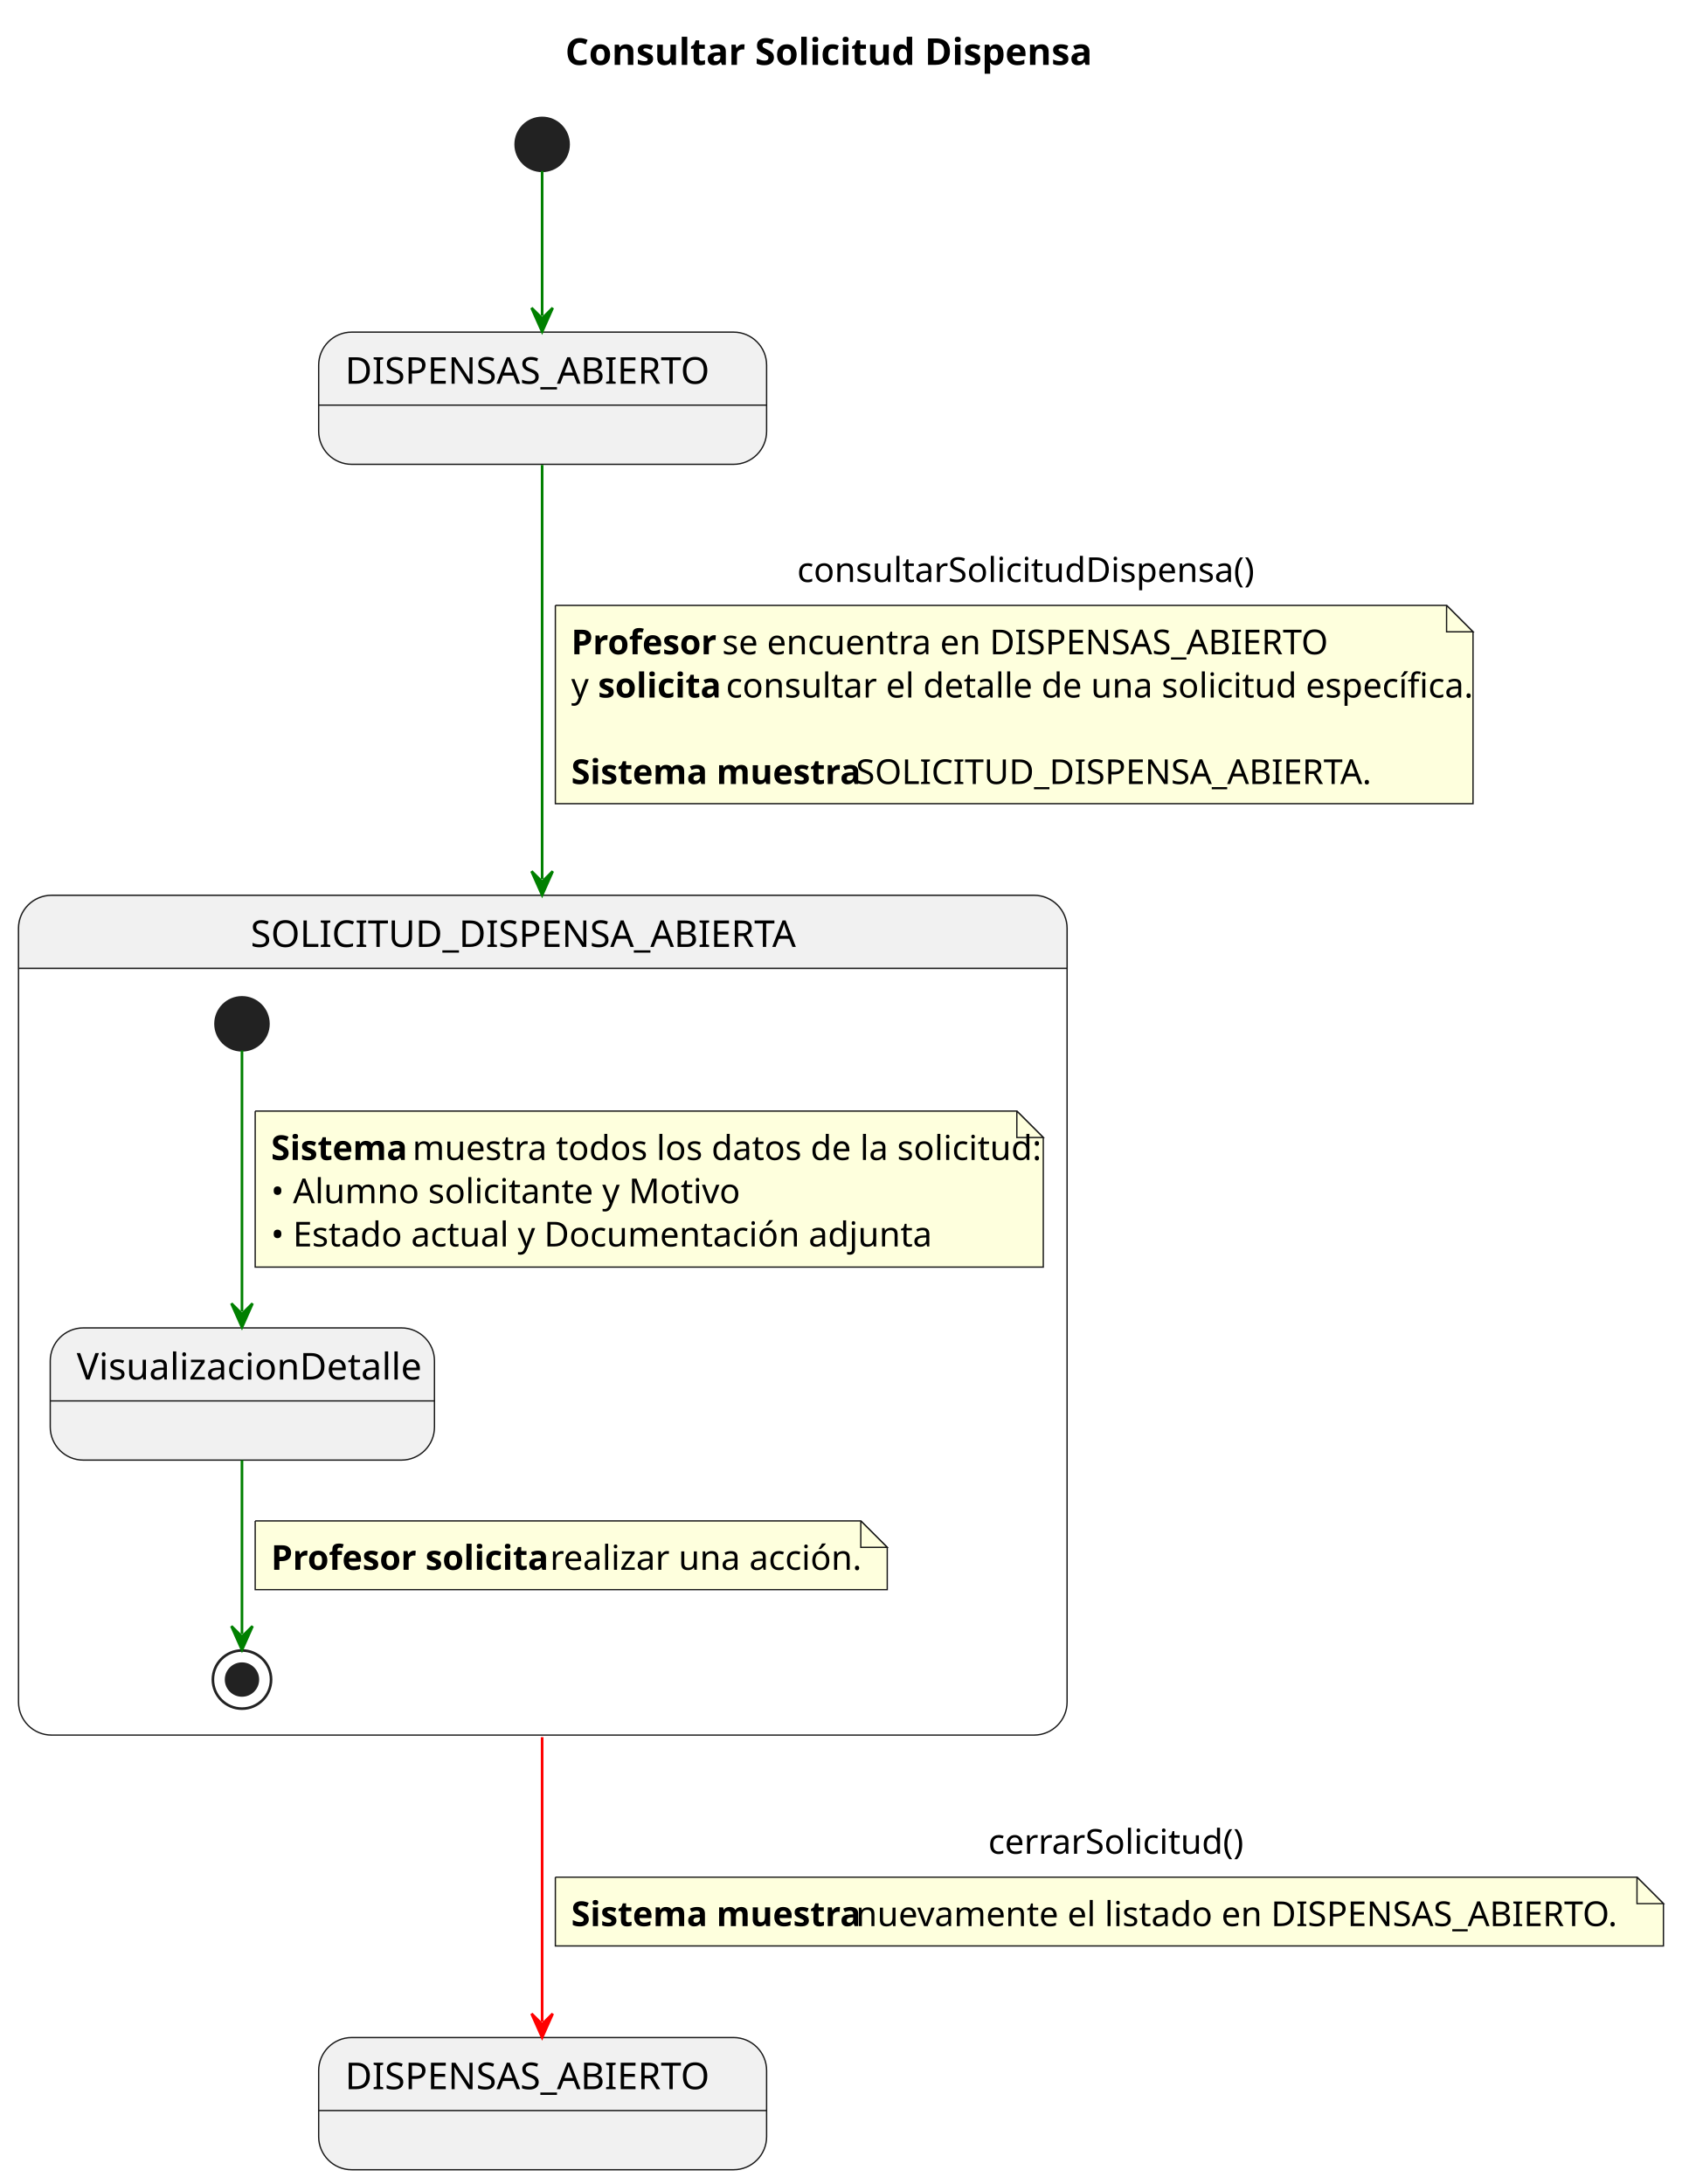
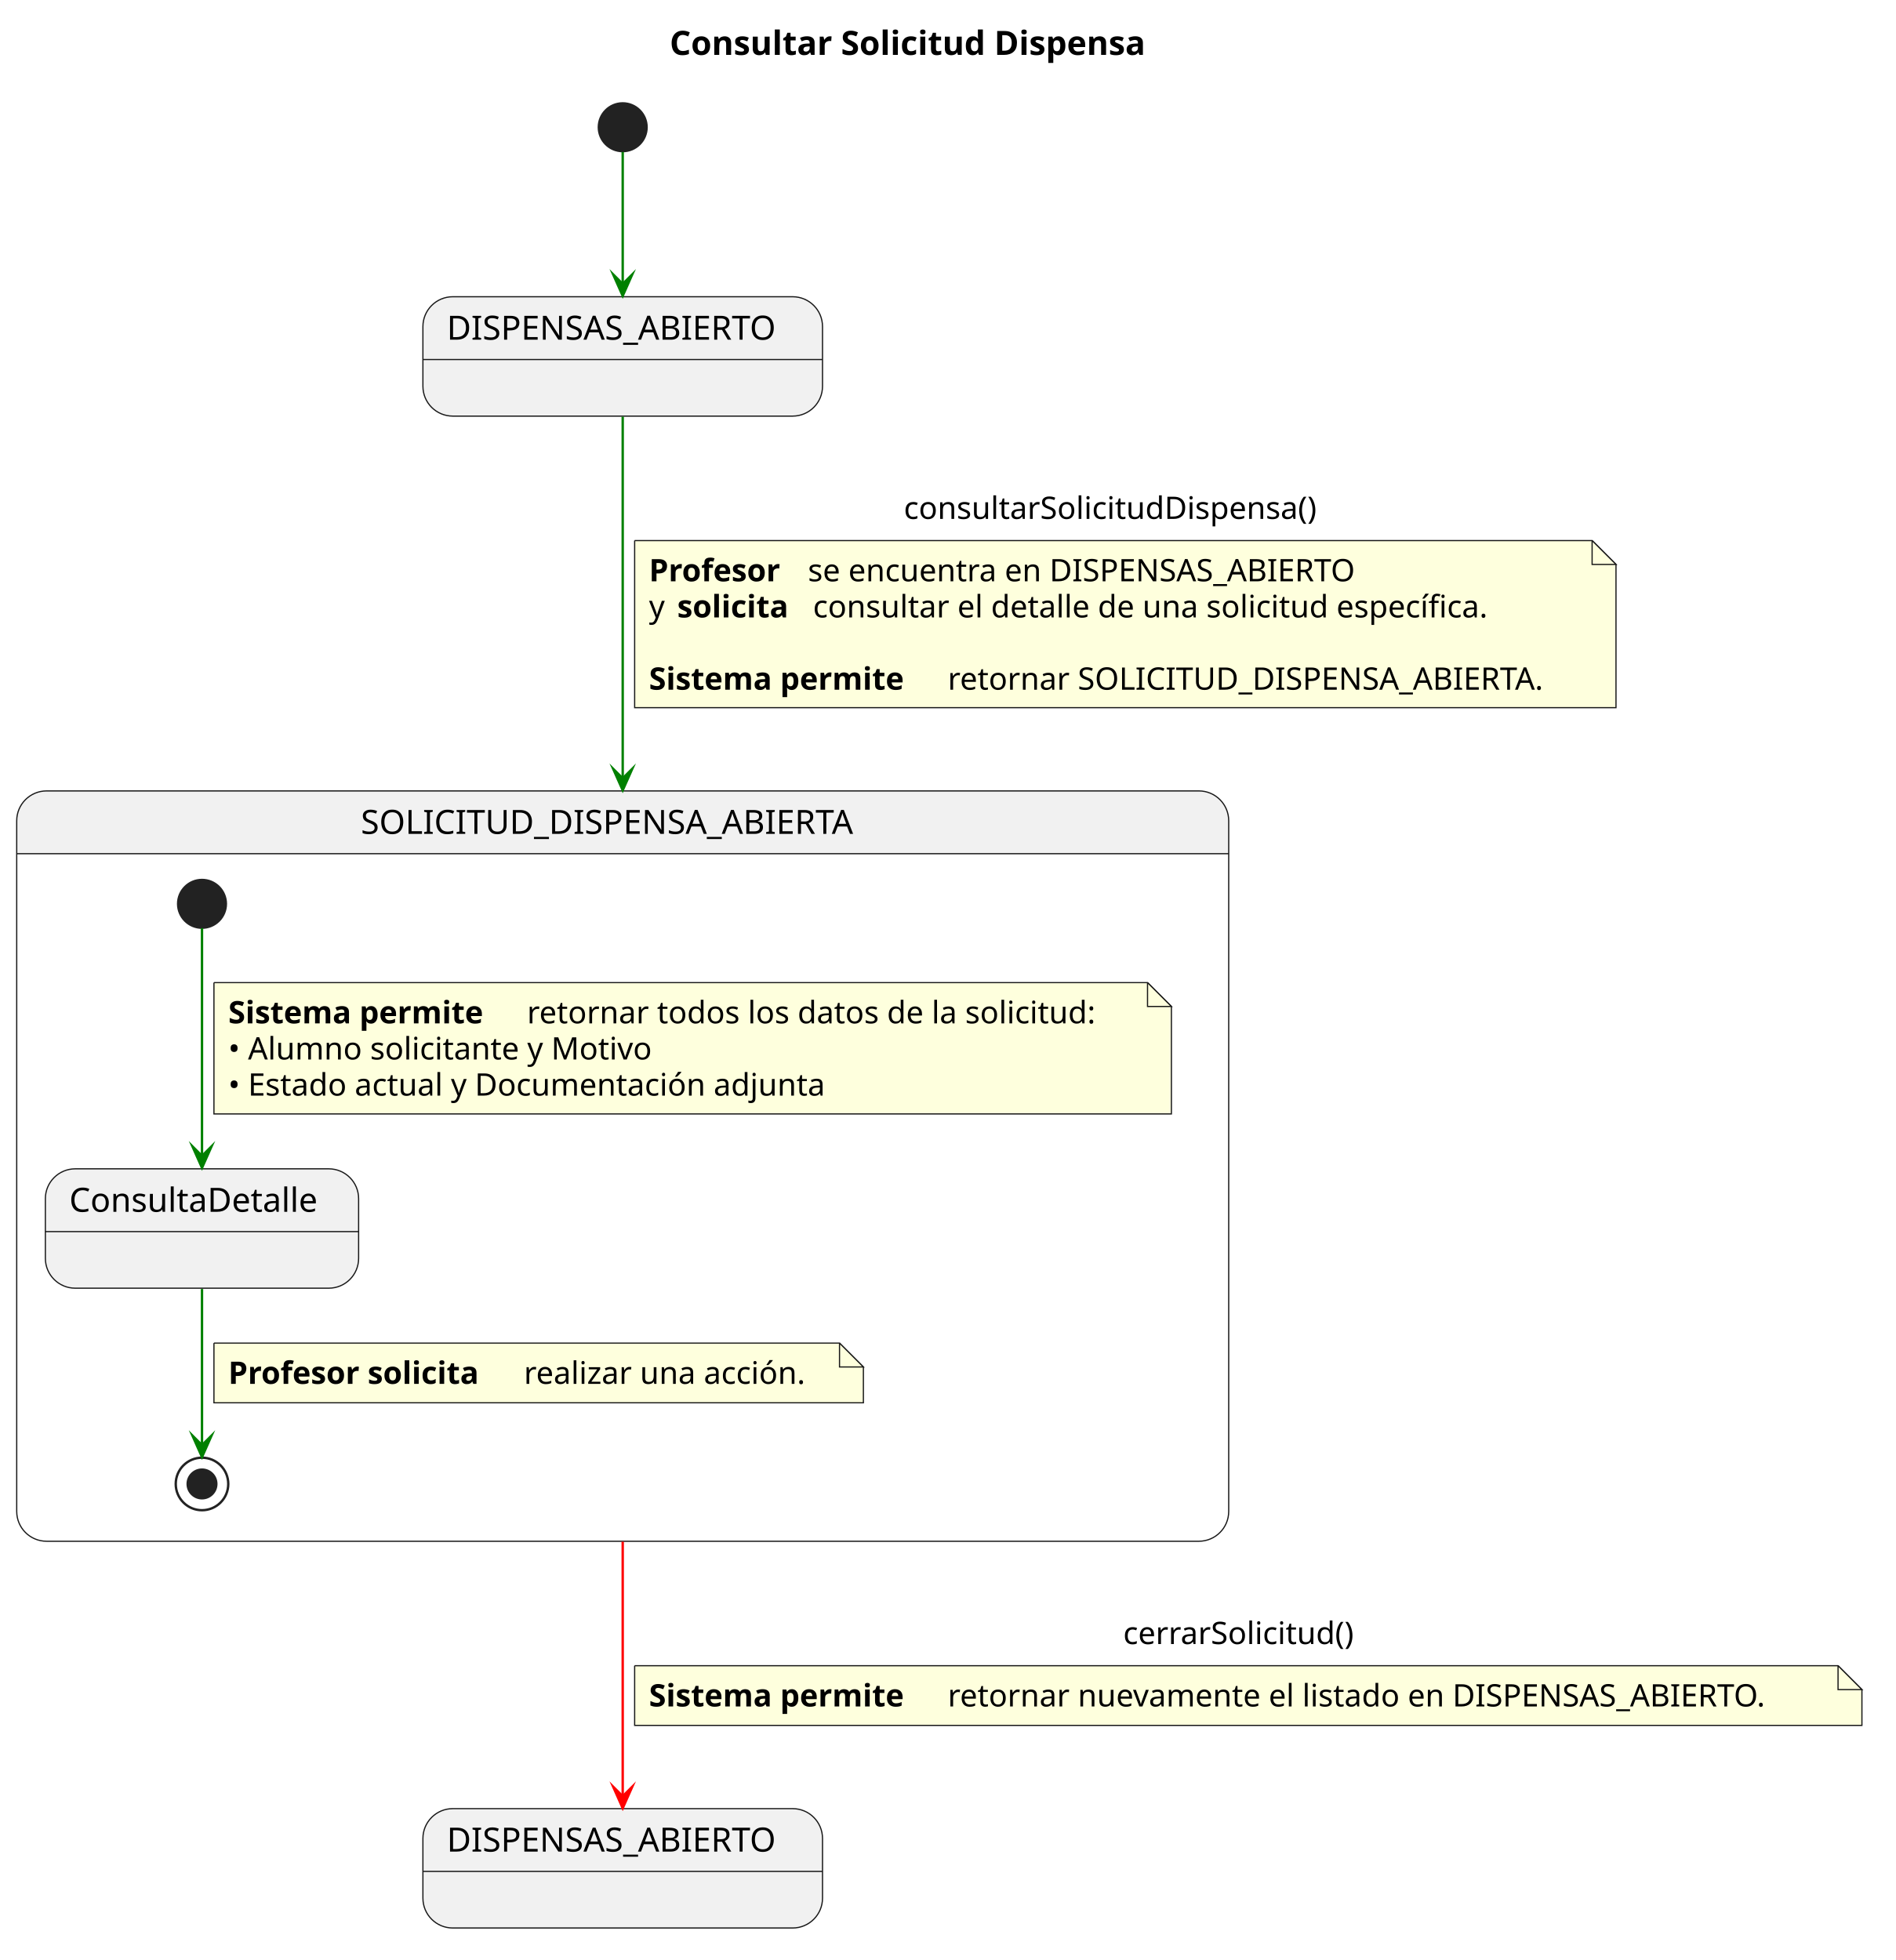
- <svg xmlns="http://www.w3.org/2000/svg" contentStyleType="text/css" data-diagram-type="STATE" height="826px" preserveAspectRatio="none" style="width:636px;height:826px;background:#FFFFFF;" version="1.1" viewBox="0 0 636 826" width="636px" zoomAndPan="magnify">
+ <svg xmlns="http://www.w3.org/2000/svg" version="1.1" data-diagram-type="STATE" style="width:794px;height:821px;background:#FFFFFF;" width="794px" height="821px" viewBox="0 0 794 821" zoomAndPan="magnify" preserveAspectRatio="none" contentStyleType="text/css">
  <defs />
  <g>
-     <text fill="#000000" font-family="sans-serif" font-size="14" font-weight="bold" lengthAdjust="spacing" textLength="194.476" x="213.762" y="24.533">Consultar Solicitud Dispensa</text>
-     <g id="DISPENSAS_ABIERTO_INICIAL">
-       <rect fill="#F1F1F1" height="50" rx="12.5" ry="12.5" style="stroke:#181818;stroke-width:0.5;" width="169.379" x="120.5" y="125.609" />
-       <line style="stroke:#181818;stroke-width:0.5;" x1="120.5" x2="289.879" y1="153.219" y2="153.219" />
-       <text fill="#000000" font-family="sans-serif" font-size="14" lengthAdjust="spacing" textLength="149.379" x="130.5" y="145.143">DISPENSAS_ABIERTO</text>
+     <g class="title" data-source-line="1">
+       <text x="280.478" y="22.995" fill="#000000" font-size="14" lengthAdjust="spacing" textLength="226.844" font-weight="700" font-family="sans-serif">Consultar Solicitud Dispensa</text>
    </g>
-     <g id="DISPENSAS_ABIERTO_FINAL">
-       <rect fill="#F1F1F1" height="50" rx="12.5" ry="12.5" style="stroke:#181818;stroke-width:0.5;" width="169.379" x="120.5" y="770.609" />
-       <line style="stroke:#181818;stroke-width:0.5;" x1="120.5" x2="289.879" y1="798.219" y2="798.219" />
-       <text fill="#000000" font-family="sans-serif" font-size="14" lengthAdjust="spacing" textLength="149.379" x="130.5" y="790.143">DISPENSAS_ABIERTO</text>
+     <g class="entity" data-qualified-name="DISPENSAS_ABIERTO_INICIAL" id="ent0001" data-source-line="4">
+       <rect x="177.12" y="124.297" width="167.362" height="50" fill="#F1F1F1" style="stroke:#181818;stroke-width:0.5;" rx="12.5" ry="12.5" />
+       <line x1="177.12" y1="150.594" x2="344.482" y2="150.594" style="stroke:#181818;stroke-width:0.5;" />
+       <text x="187.12" y="142.292" fill="#000000" font-size="14" lengthAdjust="spacing" textLength="147.362" font-family="sans-serif">DISPENSAS_ABIERTO</text>
    </g>
-     <path d="M19.5,338.609 L391,338.609 A12.5,12.5 0 0 1 403.5,351.109 L403.5,366.219 L7,366.219 L7,351.109 A12.5,12.5 0 0 1 19.5,338.609" fill="#F1F1F1" style="stroke:#F1F1F1;stroke-width:1;" />
-     <rect fill="none" height="317.609" rx="12.5" ry="12.5" style="stroke:#181818;stroke-width:0.5;" width="396.5" x="7" y="338.609" />
-     <line style="stroke:#181818;stroke-width:0.5;" x1="7" x2="403.5" y1="366.219" y2="366.219" />
-     <text fill="#000000" font-family="sans-serif" font-size="14" lengthAdjust="spacing" textLength="220.951" x="94.774" y="358.143">SOLICITUD_DISPENSA_ABIERTA</text>
-     <g id="SOLICITUD_DISPENSA_ABIERTA_COMP.VisualizacionDetalle">
-       <rect fill="#F1F1F1" height="50" rx="12.5" ry="12.5" style="stroke:#181818;stroke-width:0.5;" width="145.289" x="19" y="502.219" />
-       <line style="stroke:#181818;stroke-width:0.5;" x1="19" x2="164.289" y1="529.828" y2="529.828" />
-       <text fill="#000000" font-family="sans-serif" font-size="14" lengthAdjust="spacing" textLength="125.289" x="29" y="521.752">VisualizacionDetalle</text>
+     <g class="entity" data-qualified-name="DISPENSAS_ABIERTO_FINAL" id="ent0002" data-source-line="5">
+       <rect x="177.12" y="757.597" width="167.362" height="50" fill="#F1F1F1" style="stroke:#181818;stroke-width:0.5;" rx="12.5" ry="12.5" />
+       <line x1="177.12" y1="783.894" x2="344.482" y2="783.894" style="stroke:#181818;stroke-width:0.5;" />
+       <text x="187.12" y="775.592" fill="#000000" font-size="14" lengthAdjust="spacing" textLength="147.362" font-family="sans-serif">DISPENSAS_ABIERTO</text>
    </g>
-     <ellipse cx="91.5" cy="387.219" fill="#222222" rx="10" ry="10" style="stroke:#222222;stroke-width:1;" />
-     <ellipse cx="91.5" cy="635.219" fill="none" rx="11" ry="11" style="stroke:#222222;stroke-width:1;" />
-     <ellipse cx="91.5" cy="635.219" fill="#222222" rx="6" ry="6" style="stroke:#222222;stroke-width:1;" />
-     <g class="link" data-entity-1="*start*SOLICITUD_DISPENSA_ABIERTA_COMP" data-entity-2="VisualizacionDetalle" data-source-line="22" data-uid="lnk6" id="link_*start*SOLICITUD_DISPENSA_ABIERTA_COMP_VisualizacionDetalle">
-       <path d="M91.5,397.269 C91.5,418.259 91.5,464.809 91.5,495.969" fill="none" id="*start*SOLICITUD_DISPENSA_ABIERTA_COMP-to-VisualizacionDetalle" style="stroke:#008000;stroke-width:1;" />
-       <polygon fill="#008000" points="91.5,501.969,95.5,492.969,91.5,496.969,87.5,492.969,91.5,501.969" style="stroke:#008000;stroke-width:1;" />
-       <path d="M96.5,420.219 L96.5,479.219 L394.5,479.219 L394.5,430.219 L384.5,420.219 L96.5,420.219" fill="#FEFFDD" style="stroke:#181818;stroke-width:0.5;" />
-       <path d="M384.5,420.219 L384.5,430.219 L394.5,430.219 L384.5,420.219" fill="#FEFFDD" style="stroke:#181818;stroke-width:0.5;" />
-       <text fill="#000000" font-family="sans-serif" font-size="13" font-weight="bold" lengthAdjust="spacing" textLength="49.861" x="102.5" y="438.714">Sistema</text>
-       <text fill="#000000" font-family="sans-serif" font-size="13" lengthAdjust="spacing" textLength="224.009" x="155.973" y="438.714">muestra todos los datos de la solicitud:</text>
-       <text fill="#000000" font-family="sans-serif" font-size="13" lengthAdjust="spacing" textLength="166.404" x="102.5" y="455.065">• Alumno solicitante y Motivo</text>
-       <text fill="#000000" font-family="sans-serif" font-size="13" lengthAdjust="spacing" textLength="237.98" x="102.5" y="471.417">• Estado actual y Documentación adjunta</text>
+     <g class="entity" data-qualified-name="SOLICITUD_DISPENSA_ABIERTA_COMP" id="ent0003" data-source-line="6">
+       <path d="M19.5,331.297 L502.1,331.297 A12.5,12.5 0 0 1 514.6,343.797 L514.6,357.594 L7,357.594 L7,343.797 A12.5,12.5 0 0 1 19.5,331.297" fill="#F1F1F1" />
+       <rect x="7" y="331.297" width="507.6" height="314.297" fill="none" style="stroke:#181818;stroke-width:0.5;" rx="12.5" ry="12.5" />
+       <line x1="7" y1="357.594" x2="514.6" y2="357.594" style="stroke:#181818;stroke-width:0.5;" />
+       <text x="151.124" y="349.292" fill="#000000" font-size="14" lengthAdjust="spacing" textLength="219.352" font-family="sans-serif">SOLICITUD_DISPENSA_ABIERTA</text>
+       <g class="entity" data-qualified-name="SOLICITUD_DISPENSA_ABIERTA_COMP.ConsultaDetalle" id="ent0004" data-source-line="20">
+         <rect x="19" y="489.594" width="131.193" height="50" fill="#F1F1F1" style="stroke:#181818;stroke-width:0.5;" rx="12.5" ry="12.5" />
+         <line x1="19" y1="515.891" x2="150.193" y2="515.891" style="stroke:#181818;stroke-width:0.5;" />
+         <text x="29" y="507.589" fill="#000000" font-size="14" lengthAdjust="spacing" textLength="111.193" font-family="sans-serif">ConsultaDetalle</text>
+       </g>
+       <g class="start_entity" data-qualified-name="SOLICITUD_DISPENSA_ABIERTA_COMP..start.SOLICITUD_DISPENSA_ABIERTA_COMP" id="ent0008" data-source-line="22">
+         <ellipse cx="84.6" cy="378.594" rx="10" ry="10" fill="#222222" style="stroke:#222222;stroke-width:1;" />
+       </g>
+       <g class="end_entity" data-qualified-name="SOLICITUD_DISPENSA_ABIERTA_COMP..end.SOLICITUD_DISPENSA_ABIERTA_COMP" id="ent0010" data-source-line="29">
+         <ellipse cx="84.6" cy="621.594" rx="11" ry="11" fill="none" style="stroke:#222222;stroke-width:1;" />
+         <ellipse cx="84.6" cy="621.594" rx="6" ry="6" fill="#222222" style="stroke:#222222;stroke-width:1;" />
+       </g>
+       <g class="link" data-entity-1="ent0008" data-entity-2="ent0004" id="lnk9" data-source-line="22" data-link-type="dependency">
+         <path d="M84.6,388.804 C84.6,409.264 84.6,454.064 84.6,484.194" style="stroke:#008000;stroke-width:1;" fill="none" id="*start*SOLICITUD_DISPENSA_ABIERTA_COMP-to-ConsultaDetalle" />
+         <polygon points="84.6,489.194,88.6,480.194,84.6,484.194,80.6,480.194,84.6,489.194" fill="#008000" style="stroke:#008000;stroke-width:1;stroke-linejoin:miter;stroke-miterlimit:10;" />
+         <path d="M89.6,411.594 L89.6,466.594 L490.6,466.594 L490.6,421.594 L480.6,411.594 L89.6,411.594" style="stroke:#181818;stroke-width:0.5;" fill="#FEFFDD" />
+         <path d="M480.6,411.594 L480.6,421.594 L490.6,421.594 L480.6,411.594" style="stroke:#181818;stroke-width:0.5;" fill="#FEFFDD" />
+         <text x="95.6" y="428.661" fill="#000000" font-size="13" lengthAdjust="spacing" textLength="120.999" font-weight="700" font-family="sans-serif">Sistema permite</text>
+         <text x="220.731" y="428.661" fill="#000000" font-size="13" lengthAdjust="spacing" textLength="254.998" font-family="sans-serif">retornar todos los datos de la solicitud:</text>
+         <text x="95.6" y="443.793" fill="#000000" font-size="13" lengthAdjust="spacing" textLength="192.125" font-family="sans-serif">• Alumno solicitante y Motivo</text>
+         <text x="95.6" y="458.926" fill="#000000" font-size="13" lengthAdjust="spacing" textLength="271.946" font-family="sans-serif">• Estado actual y Documentación adjunta</text>
+       </g>
+       <g class="link" data-entity-1="ent0004" data-entity-2="ent0010" id="lnk11" data-source-line="29" data-link-type="dependency">
+         <path d="M84.6,539.944 C84.6,562.244 84.6,589.154 84.6,605.334" style="stroke:#008000;stroke-width:1;" fill="none" id="ConsultaDetalle-to-*end*SOLICITUD_DISPENSA_ABIERTA_COMP" />
+         <polygon points="84.6,610.334,88.6,601.334,84.6,605.334,80.6,601.334,84.6,610.334" fill="#008000" style="stroke:#008000;stroke-width:1;stroke-linejoin:miter;stroke-miterlimit:10;" />
+         <path d="M89.6,562.594 L89.6,587.594 L361.6,587.594 L361.6,572.594 L351.6,562.594 L89.6,562.594" style="stroke:#181818;stroke-width:0.5;" fill="#FEFFDD" />
+         <path d="M351.6,562.594 L351.6,572.594 L361.6,572.594 L351.6,562.594" style="stroke:#181818;stroke-width:0.5;" fill="#FEFFDD" />
+         <text x="95.6" y="579.661" fill="#000000" font-size="13" lengthAdjust="spacing" textLength="119.679" font-weight="700" font-family="sans-serif">Profesor solicita</text>
+         <text x="219.411" y="579.661" fill="#000000" font-size="13" lengthAdjust="spacing" textLength="127.575" font-family="sans-serif">realizar una acción.</text>
+       </g>
    </g>
-     <g class="link" data-entity-1="VisualizacionDetalle" data-entity-2="*end*SOLICITUD_DISPENSA_ABIERTA_COMP" data-source-line="29" data-uid="lnk8" id="link_VisualizacionDetalle_*end*SOLICITUD_DISPENSA_ABIERTA_COMP">
-       <path d="M91.5,552.269 C91.5,574.869 91.5,601.599 91.5,618.019" fill="none" id="VisualizacionDetalle-to-*end*SOLICITUD_DISPENSA_ABIERTA_COMP" style="stroke:#008000;stroke-width:1;" />
-       <polygon fill="#008000" points="91.5,624.019,95.5,615.019,91.5,619.019,87.5,615.019,91.5,624.019" style="stroke:#008000;stroke-width:1;" />
-       <path d="M96.5,575.219 L96.5,601.219 L335.5,601.219 L335.5,585.219 L325.5,575.219 L96.5,575.219" fill="#FEFFDD" style="stroke:#181818;stroke-width:0.5;" />
-       <path d="M325.5,575.219 L325.5,585.219 L335.5,585.219 L325.5,575.219" fill="#FEFFDD" style="stroke:#181818;stroke-width:0.5;" />
-       <text fill="#000000" font-family="sans-serif" font-size="13" font-weight="bold" lengthAdjust="spacing" textLength="101.867" x="102.5" y="593.714">Profesor solicita</text>
-       <text fill="#000000" font-family="sans-serif" font-size="13" lengthAdjust="spacing" textLength="112.728" x="207.979" y="593.714">realizar una acción.</text>
+     <g class="start_entity" data-qualified-name=".start." id="ent0005" data-source-line="8">
+       <ellipse cx="260.8" cy="53.297" rx="10" ry="10" fill="#222222" style="stroke:#222222;stroke-width:1;" />
    </g>
-     <ellipse cx="205" cy="54.609" fill="#222222" rx="10" ry="10" style="stroke:#222222;stroke-width:1;" />
-     <g class="link" data-entity-1="*start*" data-entity-2="DISPENSAS_ABIERTO_INICIAL" data-source-line="8" data-uid="lnk3" id="link_*start*_DISPENSAS_ABIERTO_INICIAL">
-       <path d="M205,64.619 C205,78.499 205,99.579 205,119.449" fill="none" id="*start*-to-DISPENSAS_ABIERTO_INICIAL" style="stroke:#008000;stroke-width:1;" />
-       <polygon fill="#008000" points="205,125.449,209,116.449,205,120.449,201,116.449,205,125.449" style="stroke:#008000;stroke-width:1;" />
+     <g class="link" data-entity-1="ent0005" data-entity-2="ent0001" id="lnk6" data-source-line="8" data-link-type="dependency">
+       <path d="M260.8,63.657 C260.8,77.587 260.8,99.257 260.8,118.947" style="stroke:#008000;stroke-width:1;" fill="none" id="*start*-to-DISPENSAS_ABIERTO_INICIAL" />
+       <polygon points="260.8,123.947,264.8,114.947,260.8,118.947,256.8,114.947,260.8,123.947" fill="#008000" style="stroke:#008000;stroke-width:1;stroke-linejoin:miter;stroke-miterlimit:10;" />
    </g>
-     <g class="link" data-entity-1="DISPENSAS_ABIERTO_INICIAL" data-entity-2="SOLICITUD_DISPENSA_ABIERTA_COMP" data-source-line="10" data-uid="lnk4" id="link_DISPENSAS_ABIERTO_INICIAL_SOLICITUD_DISPENSA_ABIERTA_COMP">
-       <path d="M205,175.869 C205,210.149 205,269.619 205,332.519" fill="none" id="DISPENSAS_ABIERTO_INICIAL-to-SOLICITUD_DISPENSA_ABIERTA_COMP" style="stroke:#008000;stroke-width:1;" />
-       <polygon fill="#008000" points="205,338.519,209,329.519,205,333.519,201,329.519,205,338.519" style="stroke:#008000;stroke-width:1;" />
-       <text fill="#000000" font-family="sans-serif" font-size="13" lengthAdjust="spacing" textLength="164.741" x="301.442" y="220.105">consultarSolicitudDispensa()</text>
-       <path d="M210,228.961 L210,303.961 L557,303.961 L557,238.961 L547,228.961 L210,228.961" fill="#FEFFDD" style="stroke:#181818;stroke-width:0.5;" />
-       <path d="M547,228.961 L547,238.961 L557,238.961 L547,228.961" fill="#FEFFDD" style="stroke:#181818;stroke-width:0.5;" />
-       <text fill="#000000" font-family="sans-serif" font-size="13" font-weight="bold" lengthAdjust="spacing" textLength="53.46" x="216" y="247.456">Profesor</text>
-       <text fill="#000000" font-family="sans-serif" font-size="13" lengthAdjust="spacing" textLength="235.555" x="273.072" y="247.456">se encuentra en DISPENSAS_ABIERTO</text>
-       <text fill="#000000" font-family="sans-serif" font-size="13" lengthAdjust="spacing" textLength="6.5" x="216" y="263.808">y</text>
-       <text fill="#000000" font-family="sans-serif" font-size="13" font-weight="bold" lengthAdjust="spacing" textLength="44.795" x="226.112" y="263.808">solicita</text>
-       <text fill="#000000" font-family="sans-serif" font-size="13" lengthAdjust="spacing" textLength="268.106" x="274.519" y="263.808">consultar el detalle de una solicitud específica.</text>
-       <text fill="#000000" font-family="sans-serif" font-size="13" lengthAdjust="spacing" textLength="3.612" x="216" y="280.159"> </text>
-       <text fill="#000000" font-family="sans-serif" font-size="13" font-weight="bold" lengthAdjust="spacing" textLength="104.051" x="216" y="296.511">Sistema muestra</text>
-       <text fill="#000000" font-family="sans-serif" font-size="13" lengthAdjust="spacing" textLength="208.781" x="323.663" y="296.511">SOLICITUD_DISPENSA_ABIERTA.</text>
+     <g class="link" data-entity-1="ent0001" data-entity-2="ent0003" id="lnk7" data-source-line="10" data-link-type="dependency">
+       <path d="M260.8,174.547 C260.8,207.837 260.8,265.487 260.8,326.037" style="stroke:#008000;stroke-width:1;" fill="none" id="DISPENSAS_ABIERTO_INICIAL-to-SOLICITUD_DISPENSA_ABIERTA_COMP" />
+       <polygon points="260.8,331.037,264.8,322.037,260.8,326.037,256.8,322.037,260.8,331.037" fill="#008000" style="stroke:#008000;stroke-width:1;stroke-linejoin:miter;stroke-miterlimit:10;" />
+       <text x="378.526" y="217.364" fill="#000000" font-size="13" lengthAdjust="spacing" textLength="185.917" font-family="sans-serif">consultarSolicitudDispensa()</text>
+       <path d="M265.8,226.43 L265.8,296.43 L676.8,296.43 L676.8,236.43 L666.8,226.43 L265.8,226.43" style="stroke:#181818;stroke-width:0.5;" fill="#FEFFDD" />
+       <path d="M666.8,226.43 L666.8,236.43 L676.8,236.43 L666.8,226.43" style="stroke:#181818;stroke-width:0.5;" fill="#FEFFDD" />
+       <text x="271.8" y="243.497" fill="#000000" font-size="13" lengthAdjust="spacing" textLength="62.423" font-weight="700" font-family="sans-serif">Profesor</text>
+       <text x="338.355" y="243.497" fill="#000000" font-size="13" lengthAdjust="spacing" textLength="246.511" font-family="sans-serif">se encuentra en DISPENSAS_ABIERTO</text>
+       <text x="271.8" y="258.629" fill="#000000" font-size="13" lengthAdjust="spacing" textLength="7.693" font-family="sans-serif">y</text>
+       <text x="283.626" y="258.629" fill="#000000" font-size="13" lengthAdjust="spacing" textLength="52.73" font-weight="700" font-family="sans-serif">solicita</text>
+       <text x="340.488" y="258.629" fill="#000000" font-size="13" lengthAdjust="spacing" textLength="305.519" font-family="sans-serif">consultar el detalle de una solicitud específica.</text>
+       <text x="271.8" y="273.762" fill="#000000" font-size="13" lengthAdjust="spacing" textLength="4.132" font-family="sans-serif"> </text>
+       <text x="271.8" y="288.895" fill="#000000" font-size="13" lengthAdjust="spacing" textLength="120.999" font-weight="700" font-family="sans-serif">Sistema permite</text>
+       <text x="396.931" y="288.895" fill="#000000" font-size="13" lengthAdjust="spacing" textLength="265.237" font-family="sans-serif">retornar SOLICITUD_DISPENSA_ABIERTA.</text>
    </g>
-     <g class="link" data-entity-1="SOLICITUD_DISPENSA_ABIERTA_COMP" data-entity-2="DISPENSAS_ABIERTO_FINAL" data-source-line="35" data-uid="lnk9" id="link_SOLICITUD_DISPENSA_ABIERTA_COMP_DISPENSAS_ABIERTO_FINAL">
-       <path d="M205,657.009 C205,701.539 205,738.819 205,764.589" fill="none" id="SOLICITUD_DISPENSA_ABIERTA_COMP-to-DISPENSAS_ABIERTO_FINAL" style="stroke:#FF0000;stroke-width:1;" />
-       <polygon fill="#FF0000" points="205,770.589,209,761.589,205,765.589,201,761.589,205,770.589" style="stroke:#FF0000;stroke-width:1;" />
-       <text fill="#000000" font-family="sans-serif" font-size="13" lengthAdjust="spacing" textLength="91.743" x="373.697" y="701.105">cerrarSolicitud()</text>
-       <path d="M210,709.961 L210,735.961 L629,735.961 L629,719.961 L619,709.961 L210,709.961" fill="#FEFFDD" style="stroke:#181818;stroke-width:0.5;" />
-       <path d="M619,709.961 L619,719.961 L629,719.961 L619,709.961" fill="#FEFFDD" style="stroke:#181818;stroke-width:0.5;" />
-       <text fill="#000000" font-family="sans-serif" font-size="13" font-weight="bold" lengthAdjust="spacing" textLength="104.051" x="216" y="728.456">Sistema muestra</text>
-       <text fill="#000000" font-family="sans-serif" font-size="13" lengthAdjust="spacing" textLength="290.475" x="323.663" y="728.456">nuevamente el listado en DISPENSAS_ABIERTO.</text>
+     <g class="link" data-entity-1="ent0003" data-entity-2="ent0002" id="lnk12" data-source-line="35" data-link-type="dependency">
+       <path d="M260.8,645.787 C260.8,689.467 260.8,726.927 260.8,752.417" style="stroke:#FF0000;stroke-width:1;" fill="none" id="SOLICITUD_DISPENSA_ABIERTA_COMP-to-DISPENSAS_ABIERTO_FINAL" />
+       <polygon points="260.8,757.417,264.8,748.417,260.8,752.417,256.8,748.417,260.8,757.417" fill="#FF0000" style="stroke:#FF0000;stroke-width:1;stroke-linejoin:miter;stroke-miterlimit:10;" />
+       <text x="470.414" y="688.664" fill="#000000" font-size="13" lengthAdjust="spacing" textLength="105.066" font-family="sans-serif">cerrarSolicitud()</text>
+       <path d="M265.8,697.73 L265.8,722.73 L779.8,722.73 L779.8,707.73 L769.8,697.73 L265.8,697.73" style="stroke:#181818;stroke-width:0.5;" fill="#FEFFDD" />
+       <path d="M769.8,697.73 L769.8,707.73 L779.8,707.73 L769.8,697.73" style="stroke:#181818;stroke-width:0.5;" fill="#FEFFDD" />
+       <text x="271.8" y="714.797" fill="#000000" font-size="13" lengthAdjust="spacing" textLength="120.999" font-weight="700" font-family="sans-serif">Sistema permite</text>
+       <text x="396.931" y="714.797" fill="#000000" font-size="13" lengthAdjust="spacing" textLength="368.164" font-family="sans-serif">retornar nuevamente el listado en DISPENSAS_ABIERTO.</text>
    </g>
  </g>
</svg>
